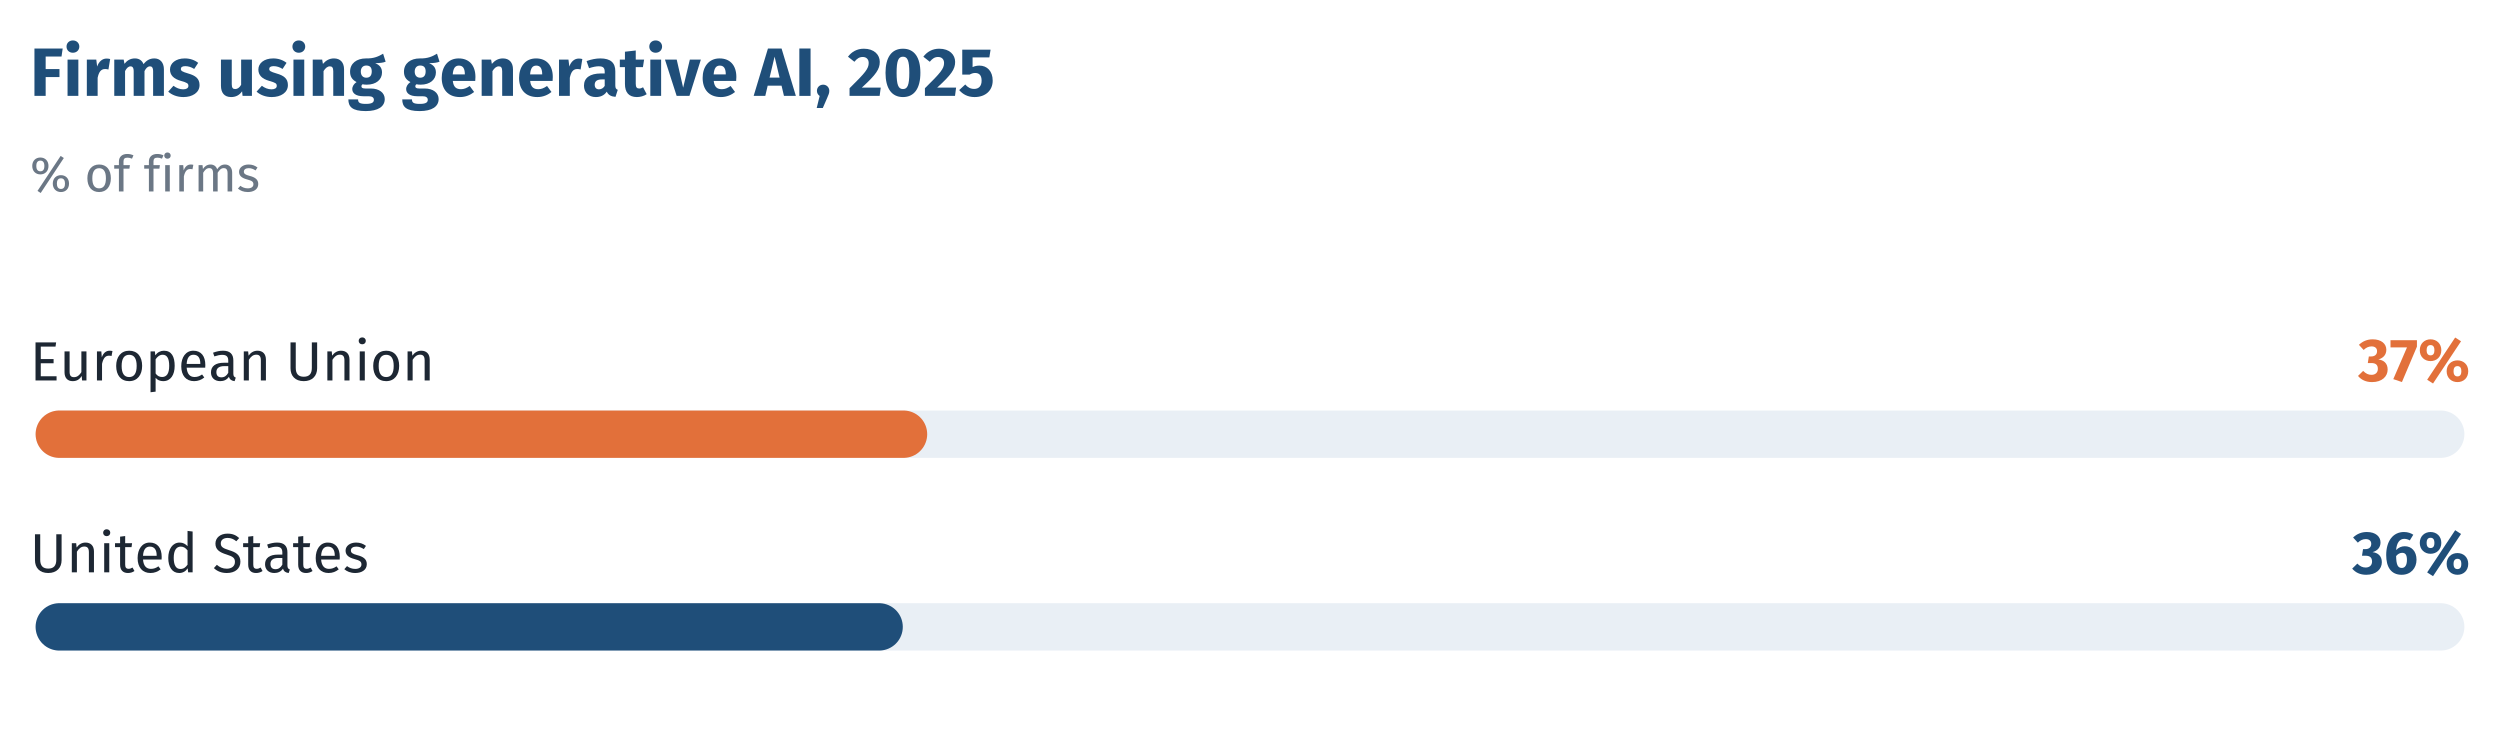
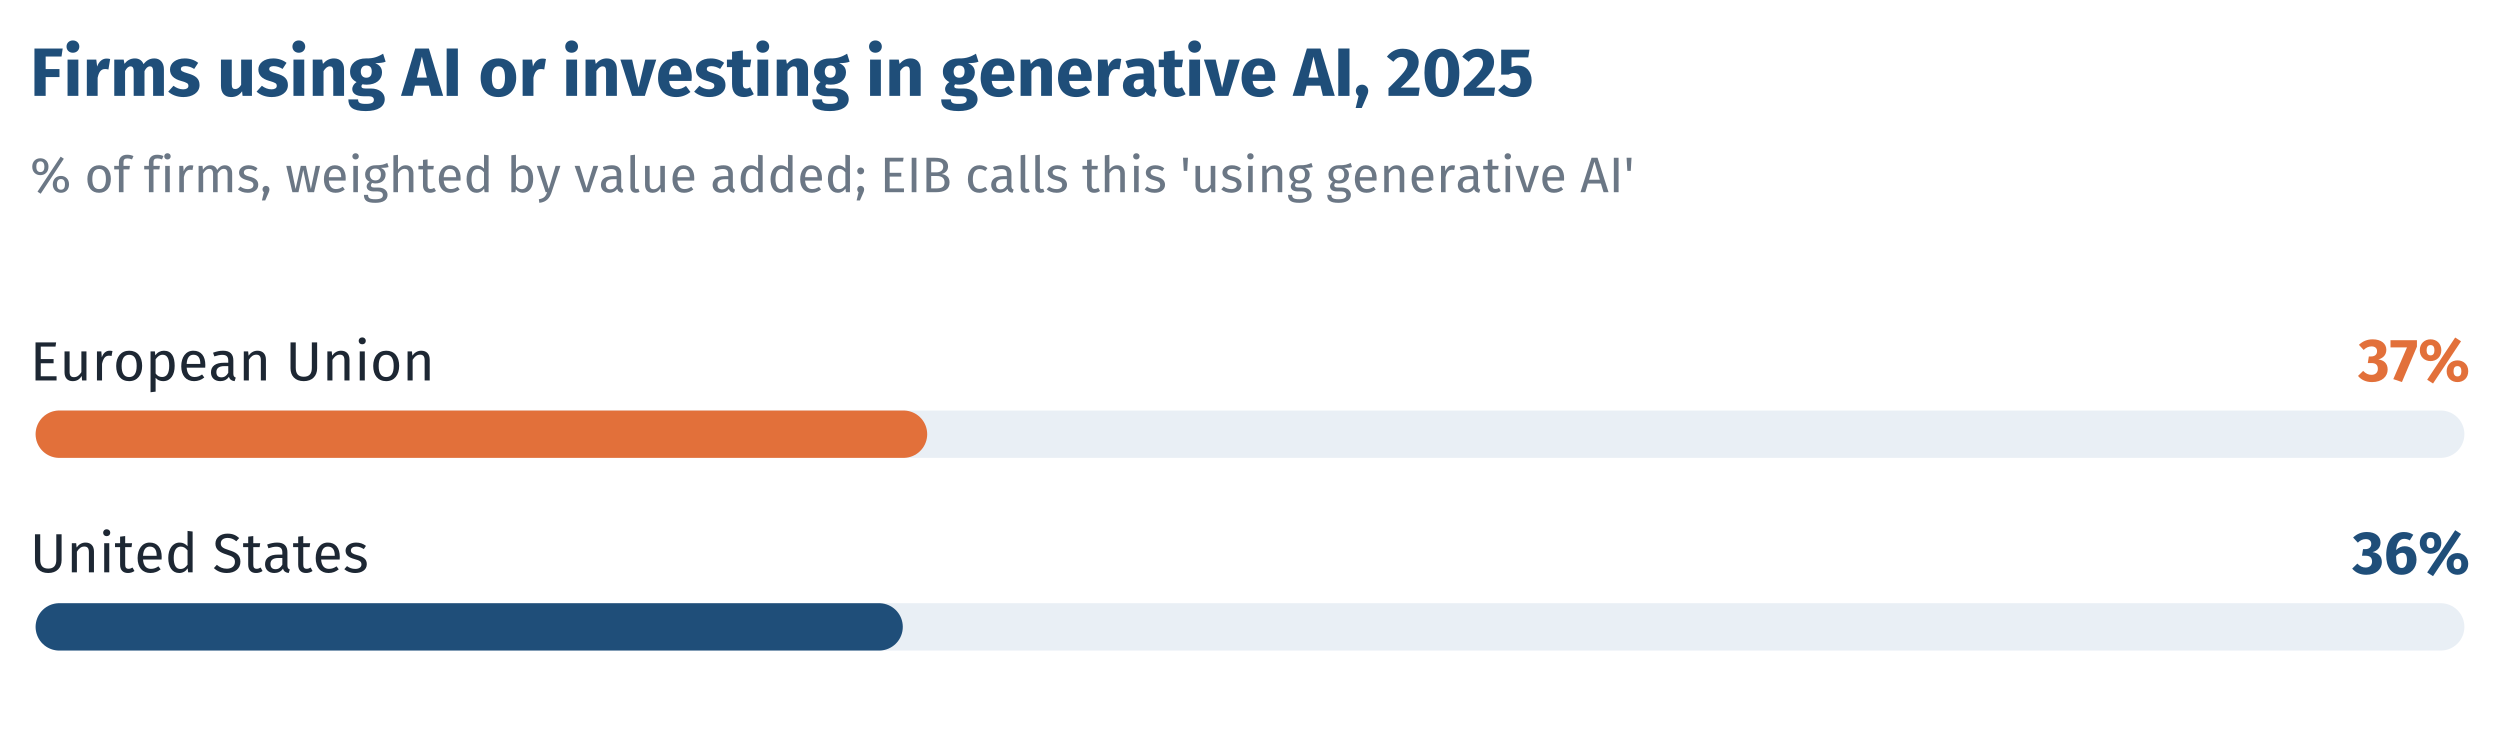
<svg xmlns="http://www.w3.org/2000/svg" xmlns:xlink="http://www.w3.org/1999/xlink" width="475.2pt" height="140.4pt" viewBox="0 0 475.2 140.4" version="1.1">
  <defs>
    <style type="text/css">*{stroke-linejoin: round; stroke-linecap: butt}</style>
  </defs>
  <g id="figure_1">
    <g id="patch_1">
      <path d="M 0 140.4  L 475.2 140.4  L 475.2 0  L 0 0  L 0 140.4  z " style="fill: none" />
    </g>
    <g id="axes_1">
      <g id="line2d_1">
-         <path d="M 11.268 82.531  L 463.932 82.531  " clip-path="url(#p16dcfa75c0)" style="fill: none; stroke: #e9eff5; stroke-width: 9; stroke-linecap: round" />
+         <path d="M 11.268 82.531  L 463.932 82.531  " clip-path="url(#pec5d7e65dc)" style="fill: none; stroke: #e9eff5; stroke-width: 9; stroke-linecap: round" />
      </g>
      <g id="line2d_2">
-         <path d="M 11.268 119.157  L 463.932 119.157  " clip-path="url(#p16dcfa75c0)" style="fill: none; stroke: #e9eff5; stroke-width: 9; stroke-linecap: round" />
+         <path d="M 11.268 119.157  L 463.932 119.157  " clip-path="url(#pec5d7e65dc)" style="fill: none; stroke: #e9eff5; stroke-width: 9; stroke-linecap: round" />
      </g>
      <g id="line2d_3">
-         <path d="M 11.268 82.531  L 171.741 82.531  " clip-path="url(#p16dcfa75c0)" style="fill: none; stroke: #e2703a; stroke-width: 9; stroke-linecap: round" />
+         <path d="M 11.268 82.531  L 171.741 82.531  " clip-path="url(#pec5d7e65dc)" style="fill: none; stroke: #e2703a; stroke-width: 9; stroke-linecap: round" />
      </g>
      <g id="line2d_4">
-         <path d="M 11.268 119.157  L 167.103 119.157  " clip-path="url(#p16dcfa75c0)" style="fill: none; stroke: #1f4e79; stroke-width: 9; stroke-linecap: round" />
+         <path d="M 11.268 119.157  L 167.103 119.157  " clip-path="url(#pec5d7e65dc)" style="fill: none; stroke: #1f4e79; stroke-width: 9; stroke-linecap: round" />
      </g>
      <g id="text_1">
        <g style="fill: #1d2733" transform="translate(5.7024 72.32231) scale(0.105 -0.105)">
          <defs>
            <path id="FiraSans-Regular-45" d="M 3027 4410  L 640 4410  L 640 0  L 3078 0  L 3078 486  L 1248 486  L 1248 1997  L 2733 1997  L 2733 2483  L 1248 2483  L 1248 3923  L 2957 3923  L 3027 4410  z " transform="scale(0.015625)" />
            <path id="FiraSans-Regular-75" d="M 3117 3373  L 2528 3373  L 2528 966  C 2323 627 2048 384 1683 384  C 1318 384 1165 557 1165 1018  L 1165 3373  L 576 3373  L 576 954  C 576 294 928 -77 1517 -77  C 1997 -77 2310 115 2566 525  L 2611 0  L 3117 0  L 3117 3373  z " transform="scale(0.015625)" />
            <path id="FiraSans-Regular-72" d="M 2074 3450  C 1664 3450 1350 3194 1171 2688  L 1114 3373  L 608 3373  L 608 0  L 1197 0  L 1197 1926  C 1338 2573 1581 2874 2003 2874  C 2125 2874 2195 2861 2298 2835  L 2406 3411  C 2304 3437 2182 3450 2074 3450  z " transform="scale(0.015625)" />
            <path id="FiraSans-Regular-6f" d="M 1875 3450  C 915 3450 365 2726 365 1683  C 365 614 909 -77 1869 -77  C 2822 -77 3373 646 3373 1690  C 3373 2758 2835 3450 1875 3450  z M 1875 2976  C 2432 2976 2739 2566 2739 1690  C 2739 806 2432 397 1869 397  C 1306 397 998 806 998 1683  C 998 2566 1312 2976 1875 2976  z " transform="scale(0.015625)" />
            <path id="FiraSans-Regular-70" d="M 2157 3450  C 1773 3450 1408 3264 1158 2918  L 1114 3373  L 608 3373  L 608 -1363  L 1197 -1293  L 1197 307  C 1414 45 1715 -77 2080 -77  C 2950 -77 3405 666 3405 1690  C 3405 2752 3053 3450 2157 3450  z M 1939 403  C 1632 403 1370 550 1197 813  L 1197 2458  C 1376 2726 1651 2982 2010 2982  C 2515 2982 2771 2566 2771 1690  C 2771 806 2477 403 1939 403  z " transform="scale(0.015625)" />
            <path id="FiraSans-Regular-65" d="M 3155 1786  C 3155 2816 2675 3450 1766 3450  C 896 3450 365 2701 365 1651  C 365 582 915 -77 1856 -77  C 2323 -77 2701 83 3034 346  L 2778 698  C 2483 493 2234 403 1901 403  C 1414 403 1050 704 992 1485  L 3142 1485  C 3149 1562 3155 1670 3155 1786  z M 2573 1920  L 992 1920  C 1037 2669 1331 2982 1779 2982  C 2310 2982 2573 2618 2573 1958  L 2573 1920  z " transform="scale(0.015625)" />
            <path id="FiraSans-Regular-61" d="M 2880 787  L 2880 2330  C 2880 3034 2509 3450 1696 3450  C 1318 3450 947 3373 531 3219  L 678 2790  C 1024 2906 1338 2970 1587 2970  C 2054 2970 2291 2790 2291 2304  L 2291 2054  L 1773 2054  C 832 2054 288 1664 288 941  C 288 339 691 -77 1363 -77  C 1773 -77 2131 77 2368 429  C 2470 96 2688 -38 3027 -77  L 3162 333  C 2989 397 2880 493 2880 787  z M 1498 365  C 1114 365 915 576 915 973  C 915 1434 1229 1664 1850 1664  L 2291 1664  L 2291 890  C 2099 538 1843 365 1498 365  z " transform="scale(0.015625)" />
            <path id="FiraSans-Regular-6e" d="M 2195 3450  C 1754 3450 1395 3219 1165 2874  L 1114 3373  L 608 3373  L 608 0  L 1197 0  L 1197 2394  C 1421 2752 1677 2989 2054 2989  C 2381 2989 2586 2842 2586 2336  L 2586 0  L 3174 0  L 3174 2419  C 3174 3059 2816 3450 2195 3450  z " transform="scale(0.015625)" />
            <path id="FiraSans-Regular-20" transform="scale(0.015625)" />
            <path id="FiraSans-Regular-55" d="M 3661 4410  L 3046 4410  L 3046 1459  C 3046 774 2746 435 2112 435  C 1485 435 1184 774 1184 1459  L 1184 4410  L 576 4410  L 576 1414  C 576 538 1107 -77 2112 -77  C 3104 -77 3661 538 3661 1414  L 3661 4410  z " transform="scale(0.015625)" />
            <path id="FiraSans-Regular-69" d="M 896 4992  C 653 4992 486 4819 486 4589  C 486 4365 653 4192 896 4192  C 1146 4192 1312 4365 1312 4589  C 1312 4819 1146 4992 896 4992  z M 1197 3373  L 608 3373  L 608 0  L 1197 0  L 1197 3373  z " transform="scale(0.015625)" />
          </defs>
          <use xlink:href="#FiraSans-Regular-45" />
          <use xlink:href="#FiraSans-Regular-75" transform="translate(53.49999 0)" />
          <use xlink:href="#FiraSans-Regular-72" transform="translate(111.7 0)" />
          <use xlink:href="#FiraSans-Regular-6f" transform="translate(150.3 0)" />
          <use xlink:href="#FiraSans-Regular-70" transform="translate(208.7 0)" />
          <use xlink:href="#FiraSans-Regular-65" transform="translate(268.1 0)" />
          <use xlink:href="#FiraSans-Regular-61" transform="translate(323.0999 0)" />
          <use xlink:href="#FiraSans-Regular-6e" transform="translate(377.4999 0)" />
          <use xlink:href="#FiraSans-Regular-20" transform="translate(436.0999 0)" />
          <use xlink:href="#FiraSans-Regular-55" transform="translate(462.5999 0)" />
          <use xlink:href="#FiraSans-Regular-6e" transform="translate(528.7999 0)" />
          <use xlink:href="#FiraSans-Regular-69" transform="translate(587.3999 0)" />
          <use xlink:href="#FiraSans-Regular-6f" transform="translate(615.5999 0)" />
          <use xlink:href="#FiraSans-Regular-6e" transform="translate(673.9999 0)" />
        </g>
      </g>
      <g id="text_2">
        <g style="fill: #e2703a" transform="translate(448.2567 72.43332) scale(0.115 -0.115)">
          <defs>
            <path id="FiraSans-Bold-33" d="M 1530 4416  C 954 4416 474 4218 70 3834  L 570 3290  C 826 3539 1094 3667 1414 3667  C 1766 3667 1990 3482 1990 3168  C 1990 2810 1754 2605 1370 2605  L 1120 2605  L 1011 1907  L 1370 1907  C 1824 1907 2074 1741 2074 1286  C 2074 890 1798 659 1402 659  C 1062 659 806 787 518 1075  L -26 544  C 314 134 806 -109 1459 -109  C 2528 -109 3110 499 3110 1222  C 3110 1907 2662 2227 2125 2285  C 2656 2438 2970 2790 2970 3315  C 2970 3923 2464 4416 1530 4416  z " transform="scale(0.015625)" />
            <path id="FiraSans-Bold-37" d="M 2880 4326  L 83 4326  L 83 3565  L 1830 3565  L 378 205  L 1293 -102  L 2880 3642  L 2880 4326  z " transform="scale(0.015625)" />
            <path id="FiraSans-Bold-25" d="M 3930 4608  L 966 141  L 1587 -256  L 4550 4211  L 3930 4608  z M 1325 4416  C 691 4416 186 3968 186 3264  C 186 2560 691 2112 1325 2112  C 1965 2112 2464 2560 2464 3264  C 2464 3968 1965 4416 1325 4416  z M 1325 3808  C 1658 3808 1734 3533 1734 3264  C 1734 2989 1658 2720 1325 2720  C 992 2720 909 2995 909 3264  C 909 3539 992 3808 1325 3808  z M 4173 2189  C 3533 2189 3027 1747 3027 1043  C 3027 333 3533 -109 4173 -109  C 4813 -109 5312 333 5312 1043  C 5312 1747 4813 2189 4173 2189  z M 4173 1581  C 4506 1581 4582 1312 4582 1043  C 4582 768 4506 493 4173 493  C 3840 493 3757 774 3757 1043  C 3757 1312 3840 1581 4173 1581  z " transform="scale(0.015625)" />
          </defs>
          <use xlink:href="#FiraSans-Bold-33" />
          <use xlink:href="#FiraSans-Bold-37" transform="translate(51.99999 0)" />
          <use xlink:href="#FiraSans-Bold-25" transform="translate(98.79997 0)" />
        </g>
      </g>
      <g id="text_3">
        <g style="fill: #1d2733" transform="translate(5.7024 108.7909) scale(0.105 -0.105)">
          <defs>
            <path id="FiraSans-Regular-74" d="M 2086 557  C 1920 454 1786 410 1638 410  C 1344 410 1235 570 1235 909  L 1235 2918  L 1971 2918  L 2035 3373  L 1235 3373  L 1235 4205  L 646 4134  L 646 3373  L 58 3373  L 58 2918  L 646 2918  L 646 883  C 646 256 986 -77 1555 -77  C 1843 -77 2086 0 2310 154  L 2086 557  z " transform="scale(0.015625)" />
            <path id="FiraSans-Regular-64" d="M 2630 4800  L 2630 3034  C 2406 3270 2118 3450 1722 3450  C 896 3450 397 2701 397 1670  C 397 621 851 -77 1670 -77  C 2086 -77 2426 128 2643 467  L 2701 0  L 3219 0  L 3219 4730  L 2630 4800  z M 1798 390  C 1312 390 1030 794 1030 1683  C 1030 2560 1344 2982 1850 2982  C 2182 2982 2419 2810 2630 2541  L 2630 890  C 2406 576 2176 390 1798 390  z " transform="scale(0.015625)" />
            <path id="FiraSans-Regular-53" d="M 1728 4486  C 915 4486 339 4013 339 3334  C 339 2650 787 2323 1645 2061  C 2394 1830 2598 1638 2598 1210  C 2598 678 2170 422 1651 422  C 1171 422 826 595 499 870  L 160 493  C 525 134 1024 -77 1658 -77  C 2650 -77 3232 461 3232 1229  C 3232 2074 2630 2349 1926 2566  C 1133 2810 960 2989 960 3360  C 960 3782 1312 3987 1754 3987  C 2118 3987 2426 3872 2758 3603  L 3091 3974  C 2720 4307 2336 4486 1728 4486  z " transform="scale(0.015625)" />
            <path id="FiraSans-Regular-73" d="M 1523 3450  C 826 3450 307 3059 307 2522  C 307 2048 595 1734 1325 1542  C 1978 1370 2144 1242 2144 909  C 2144 589 1862 397 1421 397  C 1056 397 742 518 474 723  L 160 365  C 454 109 864 -77 1434 -77  C 2118 -77 2765 243 2765 947  C 2765 1536 2355 1818 1645 1997  C 1101 2138 922 2266 922 2541  C 922 2810 1158 2982 1542 2982  C 1856 2982 2118 2886 2419 2694  L 2669 3066  C 2349 3309 1997 3450 1523 3450  z " transform="scale(0.015625)" />
          </defs>
          <use xlink:href="#FiraSans-Regular-55" />
          <use xlink:href="#FiraSans-Regular-6e" transform="translate(66.2 0)" />
          <use xlink:href="#FiraSans-Regular-69" transform="translate(124.8 0)" />
          <use xlink:href="#FiraSans-Regular-74" transform="translate(153 0)" />
          <use xlink:href="#FiraSans-Regular-65" transform="translate(189.1 0)" />
          <use xlink:href="#FiraSans-Regular-64" transform="translate(244.1 0)" />
          <use xlink:href="#FiraSans-Regular-20" transform="translate(303.8999 0)" />
          <use xlink:href="#FiraSans-Regular-53" transform="translate(330.3999 0)" />
          <use xlink:href="#FiraSans-Regular-74" transform="translate(384.8999 0)" />
          <use xlink:href="#FiraSans-Regular-61" transform="translate(420.9999 0)" />
          <use xlink:href="#FiraSans-Regular-74" transform="translate(475.3999 0)" />
          <use xlink:href="#FiraSans-Regular-65" transform="translate(511.4999 0)" />
          <use xlink:href="#FiraSans-Regular-73" transform="translate(566.4999 0)" />
        </g>
      </g>
      <g id="text_4">
        <g style="fill: #1f4e79" transform="translate(447.1517 109.0594) scale(0.115 -0.115)">
          <defs>
            <path id="FiraSans-Bold-36" d="M 2208 2912  C 1882 2912 1562 2790 1293 2509  C 1350 3270 1664 3693 2150 3693  C 2374 3693 2560 3629 2739 3526  L 3110 4128  C 2861 4294 2534 4416 2125 4416  C 954 4416 243 3443 243 1978  C 243 736 736 -109 1882 -109  C 2848 -109 3450 595 3450 1478  C 3450 2394 2918 2912 2208 2912  z M 1894 614  C 1459 614 1306 973 1293 1875  C 1478 2093 1696 2214 1926 2214  C 2259 2214 2438 2022 2438 1466  C 2438 954 2259 614 1894 614  z " transform="scale(0.015625)" />
          </defs>
          <use xlink:href="#FiraSans-Bold-33" />
          <use xlink:href="#FiraSans-Bold-36" transform="translate(51.99999 0)" />
          <use xlink:href="#FiraSans-Bold-25" transform="translate(108.4 0)" />
        </g>
      </g>
    </g>
    <g id="text_5">
      <g style="fill: #1f4e79" transform="translate(5.7024 18.22789) scale(0.13 -0.13)">
        <defs>
          <path id="FiraSans-Bold-46" d="M 3059 4435  L 416 4435  L 416 0  L 1466 0  L 1466 1760  L 2758 1760  L 2758 2509  L 1466 2509  L 1466 3686  L 2950 3686  L 3059 4435  z " transform="scale(0.015625)" />
          <path id="FiraSans-Bold-69" d="M 896 5190  C 544 5190 301 4941 301 4614  C 301 4288 544 4038 896 4038  C 1248 4038 1498 4288 1498 4614  C 1498 4941 1248 5190 896 5190  z M 1408 3398  L 397 3398  L 397 0  L 1408 0  L 1408 3398  z " transform="scale(0.015625)" />
          <path id="FiraSans-Bold-72" d="M 2240 3494  C 1850 3494 1517 3213 1363 2746  L 1280 3398  L 397 3398  L 397 0  L 1408 0  L 1408 1696  C 1517 2208 1696 2515 2112 2515  C 2227 2515 2310 2496 2419 2470  L 2579 3450  C 2470 3482 2368 3494 2240 3494  z " transform="scale(0.015625)" />
          <path id="FiraSans-Bold-6d" d="M 4154 3507  C 3718 3507 3405 3322 3136 2970  C 3002 3315 2714 3507 2336 3507  C 1920 3507 1613 3334 1350 3002  L 1280 3398  L 397 3398  L 397 0  L 1408 0  L 1408 2323  C 1555 2605 1715 2765 1926 2765  C 2080 2765 2214 2669 2214 2310  L 2214 0  L 3226 0  L 3226 2323  C 3373 2605 3526 2765 3744 2765  C 3898 2765 4032 2669 4032 2310  L 4032 0  L 5043 0  L 5043 2483  C 5043 3130 4678 3507 4154 3507  z " transform="scale(0.015625)" />
          <path id="FiraSans-Bold-73" d="M 1594 3507  C 736 3507 205 3053 205 2470  C 205 1946 538 1600 1210 1408  C 1824 1235 1926 1165 1926 934  C 1926 730 1741 614 1434 614  C 1101 614 787 749 531 947  L 38 397  C 371 96 870 -109 1459 -109  C 2304 -109 2970 307 2970 1011  C 2970 1619 2592 1901 1920 2093  C 1312 2272 1222 2349 1222 2528  C 1222 2682 1357 2784 1632 2784  C 1926 2784 2208 2688 2470 2522  L 2842 3091  C 2528 3347 2086 3507 1594 3507  z " transform="scale(0.015625)" />
          <path id="FiraSans-Bold-20" transform="scale(0.015625)" />
          <path id="FiraSans-Bold-75" d="M 3264 3398  L 2253 3398  L 2253 1037  C 2106 781 1914 640 1702 640  C 1491 640 1376 742 1376 1088  L 1376 3398  L 365 3398  L 365 960  C 365 301 678 -109 1312 -109  C 1760 -109 2093 70 2342 429  L 2387 0  L 3264 0  L 3264 3398  z " transform="scale(0.015625)" />
          <path id="FiraSans-Bold-6e" d="M 2387 3507  C 1965 3507 1638 3328 1350 2995  L 1280 3398  L 397 3398  L 397 0  L 1408 0  L 1408 2323  C 1587 2605 1773 2765 1997 2765  C 2195 2765 2317 2669 2317 2310  L 2317 0  L 3328 0  L 3328 2483  C 3328 3130 2976 3507 2387 3507  z " transform="scale(0.015625)" />
          <path id="FiraSans-Bold-67" d="M 3290 3949  C 2880 3706 2445 3488 1690 3507  C 800 3507 198 3034 198 2266  C 198 1824 371 1523 806 1293  C 563 1139 403 890 403 640  C 403 275 704 -32 1446 -32  L 1939 -32  C 2278 -32 2426 -166 2426 -365  C 2426 -582 2285 -749 1690 -749  C 1075 -749 947 -621 947 -326  L 38 -326  C 38 -998 378 -1421 1664 -1421  C 2829 -1421 3443 -992 3443 -294  C 3443 275 2938 691 2144 691  L 1632 691  C 1306 691 1261 794 1261 896  C 1261 973 1299 1050 1370 1088  C 1491 1062 1619 1050 1760 1050  C 2643 1050 3187 1530 3187 2189  C 3187 2630 2976 2880 2547 3066  C 2976 3066 3290 3104 3526 3200  L 3290 3949  z M 1715 2842  C 2054 2842 2227 2669 2227 2291  C 2227 1901 2048 1702 1715 1702  C 1408 1702 1203 1907 1203 2278  C 1203 2630 1402 2842 1715 2842  z " transform="scale(0.015625)" />
-           <path id="FiraSans-Bold-65" d="M 3360 1766  C 3360 2867 2765 3507 1792 3507  C 762 3507 205 2701 205 1683  C 205 621 781 -109 1914 -109  C 2464 -109 2899 96 3238 365  L 2822 928  C 2528 723 2285 627 2010 627  C 1594 627 1306 794 1242 1402  L 3341 1402  C 3354 1504 3360 1658 3360 1766  z M 2368 2010  L 1235 2010  C 1286 2624 1478 2835 1818 2835  C 2221 2835 2362 2515 2368 2054  L 2368 2010  z " transform="scale(0.015625)" />
-           <path id="FiraSans-Bold-61" d="M 3098 986  L 3098 2304  C 3098 3091 2675 3507 1690 3507  C 1306 3507 838 3418 410 3258  L 640 2592  C 979 2707 1312 2771 1530 2771  C 1946 2771 2106 2650 2106 2246  L 2106 2099  L 1760 2099  C 730 2099 166 1696 166 954  C 166 333 595 -109 1274 -109  C 1677 -109 2054 26 2298 397  C 2458 64 2720 -58 3117 -90  L 3328 570  C 3168 627 3098 723 3098 986  z M 1568 614  C 1318 614 1171 774 1171 1043  C 1171 1382 1395 1542 1856 1542  L 2106 1542  L 2106 934  C 1984 736 1798 614 1568 614  z " transform="scale(0.015625)" />
-           <path id="FiraSans-Bold-74" d="M 2189 806  C 2054 723 1939 691 1824 691  C 1613 691 1504 806 1504 1133  L 1504 2694  L 2176 2694  L 2285 3398  L 1504 3398  L 1504 4250  L 493 4134  L 493 3398  L 13 3398  L 13 2694  L 493 2694  L 493 1120  C 493 320 858 -102 1606 -109  C 1914 -109 2272 -19 2528 160  L 2189 806  z " transform="scale(0.015625)" />
-           <path id="FiraSans-Bold-76" d="M 3322 3398  L 2291 3398  L 1664 768  L 1062 3398  L -38 3398  L 1056 0  L 2253 0  L 3322 3398  z " transform="scale(0.015625)" />
          <path id="FiraSans-Bold-41" d="M 2752 0  L 3866 0  L 2528 4435  L 1254 4435  L -83 0  L 1005 0  L 1229 954  L 2528 954  L 2752 0  z M 1408 1715  L 1875 3674  L 2342 1715  L 1408 1715  z " transform="scale(0.015625)" />
          <path id="FiraSans-Bold-49" d="M 1466 4435  L 416 4435  L 416 0  L 1466 0  L 1466 4435  z " transform="scale(0.015625)" />
+           <path id="FiraSans-Bold-6f" d="M 1869 3507  C 832 3507 205 2790 205 1702  C 205 557 838 -109 1869 -109  C 2906 -109 3533 608 3533 1696  C 3533 2842 2906 3507 1869 3507  z M 1869 2765  C 2278 2765 2483 2451 2483 1696  C 2483 960 2278 634 1869 634  C 1459 634 1254 947 1254 1702  C 1254 2438 1459 2765 1869 2765  z " transform="scale(0.015625)" />
+           <path id="FiraSans-Bold-76" d="M 3322 3398  L 2291 3398  L 1664 768  L 1062 3398  L -38 3398  L 1056 0  L 2253 0  L 3322 3398  z " transform="scale(0.015625)" />
+           <path id="FiraSans-Bold-65" d="M 3360 1766  C 3360 2867 2765 3507 1792 3507  C 762 3507 205 2701 205 1683  C 205 621 781 -109 1914 -109  C 2464 -109 2899 96 3238 365  L 2822 928  C 2528 723 2285 627 2010 627  C 1594 627 1306 794 1242 1402  L 3341 1402  C 3354 1504 3360 1658 3360 1766  z M 2368 2010  L 1235 2010  C 1286 2624 1478 2835 1818 2835  C 2221 2835 2362 2515 2368 2054  L 2368 2010  z " transform="scale(0.015625)" />
+           <path id="FiraSans-Bold-74" d="M 2189 806  C 2054 723 1939 691 1824 691  C 1613 691 1504 806 1504 1133  L 1504 2694  L 2176 2694  L 2285 3398  L 1504 3398  L 1504 4250  L 493 4134  L 493 3398  L 13 3398  L 13 2694  L 493 2694  L 493 1120  C 493 320 858 -102 1606 -109  C 1914 -109 2272 -19 2528 160  L 2189 806  z " transform="scale(0.015625)" />
+           <path id="FiraSans-Bold-61" d="M 3098 986  L 3098 2304  C 3098 3091 2675 3507 1690 3507  C 1306 3507 838 3418 410 3258  L 640 2592  C 979 2707 1312 2771 1530 2771  C 1946 2771 2106 2650 2106 2246  L 2106 2099  L 1760 2099  C 730 2099 166 1696 166 954  C 166 333 595 -109 1274 -109  C 1677 -109 2054 26 2298 397  C 2458 64 2720 -58 3117 -90  L 3328 570  C 3168 627 3098 723 3098 986  z M 1568 614  C 1318 614 1171 774 1171 1043  C 1171 1382 1395 1542 1856 1542  L 2106 1542  L 2106 934  C 1984 736 1798 614 1568 614  z " transform="scale(0.015625)" />
          <path id="FiraSans-Bold-2c" d="M 768 1050  C 435 1050 186 800 186 474  C 186 275 282 102 442 -6  L 166 -1133  L 736 -1133  L 1139 -205  C 1280 109 1344 275 1344 474  C 1344 800 1094 1050 768 1050  z " transform="scale(0.015625)" />
          <path id="FiraSans-Bold-32" d="M 1523 4416  C 877 4416 384 4122 38 3667  L 640 3194  C 890 3501 1107 3642 1421 3642  C 1760 3642 1978 3430 1978 3078  C 1978 2541 1638 2150 186 717  L 186 0  L 3002 0  L 3104 774  L 1331 774  C 2682 2003 3014 2509 3014 3181  C 3014 3853 2490 4416 1523 4416  z " transform="scale(0.015625)" />
          <path id="FiraSans-Bold-30" d="M 1875 4416  C 813 4416 243 3610 243 2157  C 243 710 813 -109 1875 -109  C 2938 -109 3507 710 3507 2157  C 3507 3610 2938 4416 1875 4416  z M 1875 3667  C 2291 3667 2470 3334 2470 2157  C 2470 986 2291 640 1875 640  C 1453 640 1280 1011 1280 2157  C 1280 3302 1453 3667 1875 3667  z " transform="scale(0.015625)" />
          <path id="FiraSans-Bold-35" d="M 3021 4326  L 371 4326  L 371 1990  L 1056 1990  C 1254 2099 1402 2144 1574 2144  C 1933 2144 2182 1958 2182 1421  C 2182 922 1920 653 1485 653  C 1133 653 870 806 653 1069  L 83 544  C 410 166 864 -109 1523 -109  C 2554 -109 3219 512 3219 1427  C 3219 2323 2688 2835 1978 2835  C 1773 2835 1555 2797 1338 2694  L 1338 3603  L 2906 3603  L 3021 4326  z " transform="scale(0.015625)" />
        </defs>
        <use xlink:href="#FiraSans-Bold-46" />
        <use xlink:href="#FiraSans-Bold-69" transform="translate(48.7 0)" />
        <use xlink:href="#FiraSans-Bold-72" transform="translate(76.89999 0)" />
        <use xlink:href="#FiraSans-Bold-6d" transform="translate(117 0)" />
        <use xlink:href="#FiraSans-Bold-73" transform="translate(201.5 0)" />
        <use xlink:href="#FiraSans-Bold-20" transform="translate(249.8 0)" />
        <use xlink:href="#FiraSans-Bold-75" transform="translate(273.5 0)" />
        <use xlink:href="#FiraSans-Bold-73" transform="translate(330.7 0)" />
        <use xlink:href="#FiraSans-Bold-69" transform="translate(378.9999 0)" />
        <use xlink:href="#FiraSans-Bold-6e" transform="translate(407.1999 0)" />
        <use xlink:href="#FiraSans-Bold-67" transform="translate(464.8999 0)" />
        <use xlink:href="#FiraSans-Bold-20" transform="translate(519.9999 0)" />
-         <use xlink:href="#FiraSans-Bold-67" transform="translate(543.6999 0)" />
-         <use xlink:href="#FiraSans-Bold-65" transform="translate(598.7999 0)" />
-         <use xlink:href="#FiraSans-Bold-6e" transform="translate(654.1999 0)" />
-         <use xlink:href="#FiraSans-Bold-65" transform="translate(711.8999 0)" />
-         <use xlink:href="#FiraSans-Bold-72" transform="translate(767.2999 0)" />
-         <use xlink:href="#FiraSans-Bold-61" transform="translate(807.3999 0)" />
-         <use xlink:href="#FiraSans-Bold-74" transform="translate(862.1999 0)" />
-         <use xlink:href="#FiraSans-Bold-69" transform="translate(900.7999 0)" />
-         <use xlink:href="#FiraSans-Bold-76" transform="translate(928.9999 0)" />
-         <use xlink:href="#FiraSans-Bold-65" transform="translate(980.2998 0)" />
-         <use xlink:href="#FiraSans-Bold-20" transform="translate(1035.7 0)" />
-         <use xlink:href="#FiraSans-Bold-41" transform="translate(1059.4 0)" />
-         <use xlink:href="#FiraSans-Bold-49" transform="translate(1118.4 0)" />
-         <use xlink:href="#FiraSans-Bold-2c" transform="translate(1147.7 0)" />
-         <use xlink:href="#FiraSans-Bold-20" transform="translate(1171.7 0)" />
-         <use xlink:href="#FiraSans-Bold-32" transform="translate(1195.4 0)" />
-         <use xlink:href="#FiraSans-Bold-30" transform="translate(1247.1 0)" />
-         <use xlink:href="#FiraSans-Bold-32" transform="translate(1305.6 0)" />
-         <use xlink:href="#FiraSans-Bold-35" transform="translate(1357.3 0)" />
+         <use xlink:href="#FiraSans-Bold-41" transform="translate(543.6999 0)" />
+         <use xlink:href="#FiraSans-Bold-49" transform="translate(602.6999 0)" />
+         <use xlink:href="#FiraSans-Bold-20" transform="translate(631.9999 0)" />
+         <use xlink:href="#FiraSans-Bold-6f" transform="translate(655.6999 0)" />
+         <use xlink:href="#FiraSans-Bold-72" transform="translate(714.0999 0)" />
+         <use xlink:href="#FiraSans-Bold-20" transform="translate(754.1999 0)" />
+         <use xlink:href="#FiraSans-Bold-69" transform="translate(777.8999 0)" />
+         <use xlink:href="#FiraSans-Bold-6e" transform="translate(806.0999 0)" />
+         <use xlink:href="#FiraSans-Bold-76" transform="translate(863.7999 0)" />
+         <use xlink:href="#FiraSans-Bold-65" transform="translate(915.0999 0)" />
+         <use xlink:href="#FiraSans-Bold-73" transform="translate(970.4998 0)" />
+         <use xlink:href="#FiraSans-Bold-74" transform="translate(1018.8 0)" />
+         <use xlink:href="#FiraSans-Bold-69" transform="translate(1057.4 0)" />
+         <use xlink:href="#FiraSans-Bold-6e" transform="translate(1085.6 0)" />
+         <use xlink:href="#FiraSans-Bold-67" transform="translate(1143.3 0)" />
+         <use xlink:href="#FiraSans-Bold-20" transform="translate(1198.4 0)" />
+         <use xlink:href="#FiraSans-Bold-69" transform="translate(1222.1 0)" />
+         <use xlink:href="#FiraSans-Bold-6e" transform="translate(1250.3 0)" />
+         <use xlink:href="#FiraSans-Bold-20" transform="translate(1308 0)" />
+         <use xlink:href="#FiraSans-Bold-67" transform="translate(1331.7 0)" />
+         <use xlink:href="#FiraSans-Bold-65" transform="translate(1386.8 0)" />
+         <use xlink:href="#FiraSans-Bold-6e" transform="translate(1442.2 0)" />
+         <use xlink:href="#FiraSans-Bold-65" transform="translate(1499.9 0)" />
+         <use xlink:href="#FiraSans-Bold-72" transform="translate(1555.3 0)" />
+         <use xlink:href="#FiraSans-Bold-61" transform="translate(1595.4 0)" />
+         <use xlink:href="#FiraSans-Bold-74" transform="translate(1650.2 0)" />
+         <use xlink:href="#FiraSans-Bold-69" transform="translate(1688.8 0)" />
+         <use xlink:href="#FiraSans-Bold-76" transform="translate(1717 0)" />
+         <use xlink:href="#FiraSans-Bold-65" transform="translate(1768.3 0)" />
+         <use xlink:href="#FiraSans-Bold-20" transform="translate(1823.7 0)" />
+         <use xlink:href="#FiraSans-Bold-41" transform="translate(1847.4 0)" />
+         <use xlink:href="#FiraSans-Bold-49" transform="translate(1906.4 0)" />
+         <use xlink:href="#FiraSans-Bold-2c" transform="translate(1935.7 0)" />
+         <use xlink:href="#FiraSans-Bold-20" transform="translate(1959.7 0)" />
+         <use xlink:href="#FiraSans-Bold-32" transform="translate(1983.4 0)" />
+         <use xlink:href="#FiraSans-Bold-30" transform="translate(2035.1 0)" />
+         <use xlink:href="#FiraSans-Bold-32" transform="translate(2093.6 0)" />
+         <use xlink:href="#FiraSans-Bold-35" transform="translate(2145.3 0)" />
      </g>
    </g>
    <g id="text_6">
-       <g style="fill: #6b7785" transform="translate(5.7024 36.3909) scale(0.095 -0.095)">
+       <g style="fill: #6b7785" transform="translate(5.7024 36.5334) scale(0.095 -0.095)">
        <defs>
          <path id="FiraSans-Regular-25" d="M 3923 4550  L 960 70  L 1370 -198  L 4333 4282  L 3923 4550  z M 1325 4346  C 730 4346 288 3930 288 3264  C 288 2598 730 2182 1325 2182  C 1926 2182 2368 2598 2368 3264  C 2368 3930 1926 4346 1325 4346  z M 1325 3949  C 1741 3949 1843 3597 1843 3264  C 1843 2918 1741 2579 1325 2579  C 915 2579 806 2931 806 3264  C 806 3610 915 3949 1325 3949  z M 3962 2086  C 3360 2086 2918 1670 2918 1005  C 2918 339 3360 -77 3962 -77  C 4563 -77 4998 339 4998 1005  C 4998 1670 4563 2086 3962 2086  z M 3962 1683  C 4378 1683 4480 1338 4480 1005  C 4480 659 4378 320 3962 320  C 3552 320 3443 672 3443 1005  C 3443 1350 3552 1683 3962 1683  z " transform="scale(0.015625)" />
          <path id="FiraSans-Regular-66" d="M 1754 4326  C 1926 4326 2125 4294 2342 4198  L 2528 4627  C 2259 4742 2042 4800 1722 4800  C 1037 4800 666 4397 666 3834  L 666 3373  L 64 3373  L 64 2918  L 666 2918  L 666 0  L 1254 0  L 1254 2918  L 2010 2918  L 2074 3373  L 1254 3373  L 1254 3840  C 1254 4166 1382 4326 1754 4326  z " transform="scale(0.015625)" />
          <path id="FiraSans-Regular-6d" d="M 3994 3450  C 3539 3450 3232 3206 2989 2842  C 2861 3226 2554 3450 2138 3450  C 1696 3450 1389 3219 1165 2880  L 1114 3373  L 608 3373  L 608 0  L 1197 0  L 1197 2394  C 1421 2752 1626 2989 1990 2989  C 2246 2989 2464 2842 2464 2336  L 2464 0  L 3053 0  L 3053 2394  C 3283 2752 3482 2989 3846 2989  C 4102 2989 4320 2842 4320 2336  L 4320 0  L 4909 0  L 4909 2419  C 4909 3053 4544 3450 3994 3450  z " transform="scale(0.015625)" />
+           <path id="FiraSans-Regular-2c" d="M 762 813  C 512 813 320 614 320 371  C 320 218 390 83 499 0  L 243 -1062  L 666 -1062  L 1094 -83  C 1178 102 1210 230 1210 371  C 1210 614 1018 813 762 813  z " transform="scale(0.015625)" />
+           <path id="FiraSans-Regular-77" d="M 4461 3373  L 3898 3373  L 3283 410  L 2650 3373  L 1990 3373  L 1325 410  L 717 3373  L 128 3373  L 915 0  L 1696 0  L 2304 2842  L 2893 0  L 3693 0  L 4461 3373  z " transform="scale(0.015625)" />
+           <path id="FiraSans-Regular-67" d="M 3155 3750  C 2758 3571 2451 3430 1613 3450  C 870 3450 314 2963 314 2272  C 314 1837 493 1542 883 1338  C 640 1178 512 960 512 742  C 512 403 781 102 1382 102  L 1914 102  C 2336 102 2592 -58 2592 -378  C 2592 -717 2336 -902 1606 -902  C 864 -902 691 -723 691 -339  L 160 -339  C 160 -1024 506 -1363 1606 -1363  C 2650 -1363 3187 -992 3187 -339  C 3187 198 2726 595 2035 595  L 1498 595  C 1152 595 1056 717 1056 870  C 1056 992 1126 1114 1222 1184  C 1363 1139 1498 1120 1651 1120  C 2458 1120 2938 1600 2938 2266  C 2938 2656 2739 2938 2342 3117  C 2726 3117 3046 3130 3328 3219  L 3155 3750  z M 1613 3027  C 2093 3027 2336 2771 2336 2278  C 2336 1792 2086 1510 1626 1510  C 1165 1510 915 1824 915 2272  C 915 2714 1158 3027 1613 3027  z " transform="scale(0.015625)" />
+           <path id="FiraSans-Regular-68" d="M 2195 3450  C 1773 3450 1440 3238 1197 2906  L 1197 4787  L 608 4723  L 608 0  L 1197 0  L 1197 2400  C 1421 2752 1683 2989 2048 2989  C 2368 2989 2586 2842 2586 2336  L 2586 0  L 3174 0  L 3174 2419  C 3174 3053 2810 3450 2195 3450  z " transform="scale(0.015625)" />
+           <path id="FiraSans-Regular-62" d="M 2150 3450  C 1741 3450 1427 3264 1197 2950  L 1197 4800  L 608 4730  L 608 0  L 1126 0  L 1184 371  C 1414 90 1709 -77 2080 -77  C 2899 -77 3405 634 3405 1690  C 3405 2816 2912 3450 2150 3450  z M 1939 390  C 1638 390 1370 576 1197 845  L 1197 2458  C 1370 2726 1613 2982 1984 2982  C 2458 2982 2771 2650 2771 1690  C 2771 768 2432 390 1939 390  z " transform="scale(0.015625)" />
+           <path id="FiraSans-Regular-79" d="M 3085 3373  L 2477 3373  L 1594 429  L 691 3373  L 64 3373  L 1197 0  L 1395 0  C 1203 -525 1011 -787 326 -902  L 390 -1363  C 1325 -1261 1722 -736 1958 -19  L 3085 3373  z " transform="scale(0.015625)" />
+           <path id="FiraSans-Regular-76" d="M 3085 3373  L 2464 3373  L 1587 525  L 704 3373  L 64 3373  L 1229 0  L 1939 0  L 3085 3373  z " transform="scale(0.015625)" />
+           <path id="FiraSans-Regular-6c" d="M 1280 -77  C 1453 -77 1619 -32 1747 38  L 1594 448  C 1530 422 1459 410 1376 410  C 1222 410 1165 499 1165 678  L 1165 4800  L 576 4730  L 576 666  C 576 186 851 -77 1280 -77  z " transform="scale(0.015625)" />
+           <path id="FiraSans-Regular-3b" d="M 762 3168  C 512 3168 320 2970 320 2726  C 320 2477 512 2278 762 2278  C 1018 2278 1210 2477 1210 2726  C 1210 2970 1018 3168 762 3168  z M 762 813  C 512 813 320 614 320 371  C 320 218 390 83 499 0  L 243 -1062  L 666 -1062  L 1094 -83  C 1178 102 1210 230 1210 371  C 1210 614 1018 813 762 813  z " transform="scale(0.015625)" />
+           <path id="FiraSans-Regular-49" d="M 1248 4410  L 640 4410  L 640 0  L 1248 0  L 1248 4410  z " transform="scale(0.015625)" />
+           <path id="FiraSans-Regular-42" d="M 2586 2330  C 3014 2419 3411 2752 3411 3296  C 3411 4064 2771 4410 1683 4410  L 640 4410  L 640 0  L 1856 0  C 2880 0 3603 320 3603 1254  C 3603 2003 3098 2240 2586 2330  z M 1747 3930  C 2400 3930 2790 3795 2790 3251  C 2790 2784 2406 2541 1914 2541  L 1248 2541  L 1248 3930  L 1747 3930  z M 1856 486  L 1248 486  L 1248 2074  L 1971 2074  C 2502 2074 2963 1875 2963 1254  C 2963 614 2496 486 1856 486  z " transform="scale(0.015625)" />
+           <path id="FiraSans-Regular-63" d="M 1837 3450  C 922 3450 365 2733 365 1658  C 365 570 928 -77 1837 -77  C 2227 -77 2566 51 2867 294  L 2598 678  C 2342 512 2144 422 1862 422  C 1331 422 998 787 998 1670  C 998 2547 1331 2963 1862 2963  C 2144 2963 2355 2880 2586 2714  L 2867 3085  C 2554 3347 2234 3450 1837 3450  z " transform="scale(0.015625)" />
+           <path id="FiraSans-Regular-27" d="M 480 2733  L 922 2733  L 1018 4410  L 384 4410  L 480 2733  z " transform="scale(0.015625)" />
+           <path id="FiraSans-Regular-41" d="M 2989 0  L 3629 0  L 2221 4410  L 1453 4410  L 38 0  L 653 0  L 986 1107  L 2656 1107  L 2989 0  z M 1133 1600  L 1824 3904  L 2509 1600  L 1133 1600  z " transform="scale(0.015625)" />
        </defs>
        <use xlink:href="#FiraSans-Regular-25" />
        <use xlink:href="#FiraSans-Regular-20" transform="translate(82.59999 0)" />
        <use xlink:href="#FiraSans-Regular-6f" transform="translate(109.1 0)" />
        <use xlink:href="#FiraSans-Regular-66" transform="translate(167.5 0)" />
        <use xlink:href="#FiraSans-Regular-20" transform="translate(201 0)" />
        <use xlink:href="#FiraSans-Regular-66" transform="translate(227.4999 0)" />
        <use xlink:href="#FiraSans-Regular-69" transform="translate(260.9999 0)" />
        <use xlink:href="#FiraSans-Regular-72" transform="translate(289.1999 0)" />
        <use xlink:href="#FiraSans-Regular-6d" transform="translate(327.7999 0)" />
        <use xlink:href="#FiraSans-Regular-73" transform="translate(413.4999 0)" />
+         <use xlink:href="#FiraSans-Regular-2c" transform="translate(460.1999 0)" />
+         <use xlink:href="#FiraSans-Regular-20" transform="translate(484.1999 0)" />
+         <use xlink:href="#FiraSans-Regular-77" transform="translate(510.6999 0)" />
+         <use xlink:href="#FiraSans-Regular-65" transform="translate(582.3998 0)" />
+         <use xlink:href="#FiraSans-Regular-69" transform="translate(637.3998 0)" />
+         <use xlink:href="#FiraSans-Regular-67" transform="translate(665.5998 0)" />
+         <use xlink:href="#FiraSans-Regular-68" transform="translate(717.5998 0)" />
+         <use xlink:href="#FiraSans-Regular-74" transform="translate(776.1998 0)" />
+         <use xlink:href="#FiraSans-Regular-65" transform="translate(812.2998 0)" />
+         <use xlink:href="#FiraSans-Regular-64" transform="translate(867.2998 0)" />
+         <use xlink:href="#FiraSans-Regular-20" transform="translate(927.0998 0)" />
+         <use xlink:href="#FiraSans-Regular-62" transform="translate(953.5997 0)" />
+         <use xlink:href="#FiraSans-Regular-79" transform="translate(1013 0)" />
+         <use xlink:href="#FiraSans-Regular-20" transform="translate(1062.2 0)" />
+         <use xlink:href="#FiraSans-Regular-76" transform="translate(1088.7 0)" />
+         <use xlink:href="#FiraSans-Regular-61" transform="translate(1137.9 0)" />
+         <use xlink:href="#FiraSans-Regular-6c" transform="translate(1192.3 0)" />
+         <use xlink:href="#FiraSans-Regular-75" transform="translate(1221.6 0)" />
+         <use xlink:href="#FiraSans-Regular-65" transform="translate(1279.8 0)" />
+         <use xlink:href="#FiraSans-Regular-20" transform="translate(1334.8 0)" />
+         <use xlink:href="#FiraSans-Regular-61" transform="translate(1361.3 0)" />
+         <use xlink:href="#FiraSans-Regular-64" transform="translate(1415.7 0)" />
+         <use xlink:href="#FiraSans-Regular-64" transform="translate(1475.5 0)" />
+         <use xlink:href="#FiraSans-Regular-65" transform="translate(1535.3 0)" />
+         <use xlink:href="#FiraSans-Regular-64" transform="translate(1590.3 0)" />
+         <use xlink:href="#FiraSans-Regular-3b" transform="translate(1650.1 0)" />
+         <use xlink:href="#FiraSans-Regular-20" transform="translate(1674.1 0)" />
+         <use xlink:href="#FiraSans-Regular-45" transform="translate(1700.6 0)" />
+         <use xlink:href="#FiraSans-Regular-49" transform="translate(1754.1 0)" />
+         <use xlink:href="#FiraSans-Regular-42" transform="translate(1783.6 0)" />
+         <use xlink:href="#FiraSans-Regular-20" transform="translate(1844.4 0)" />
+         <use xlink:href="#FiraSans-Regular-63" transform="translate(1870.9 0)" />
+         <use xlink:href="#FiraSans-Regular-61" transform="translate(1918.7 0)" />
+         <use xlink:href="#FiraSans-Regular-6c" transform="translate(1973.1 0)" />
+         <use xlink:href="#FiraSans-Regular-6c" transform="translate(2002.399 0)" />
+         <use xlink:href="#FiraSans-Regular-73" transform="translate(2031.699 0)" />
+         <use xlink:href="#FiraSans-Regular-20" transform="translate(2078.399 0)" />
+         <use xlink:href="#FiraSans-Regular-74" transform="translate(2104.899 0)" />
+         <use xlink:href="#FiraSans-Regular-68" transform="translate(2140.999 0)" />
+         <use xlink:href="#FiraSans-Regular-69" transform="translate(2199.599 0)" />
+         <use xlink:href="#FiraSans-Regular-73" transform="translate(2227.799 0)" />
+         <use xlink:href="#FiraSans-Regular-20" transform="translate(2274.499 0)" />
+         <use xlink:href="#FiraSans-Regular-27" transform="translate(2300.999 0)" />
+         <use xlink:href="#FiraSans-Regular-75" transform="translate(2322.899 0)" />
+         <use xlink:href="#FiraSans-Regular-73" transform="translate(2381.099 0)" />
+         <use xlink:href="#FiraSans-Regular-69" transform="translate(2427.799 0)" />
+         <use xlink:href="#FiraSans-Regular-6e" transform="translate(2455.999 0)" />
+         <use xlink:href="#FiraSans-Regular-67" transform="translate(2514.599 0)" />
+         <use xlink:href="#FiraSans-Regular-20" transform="translate(2566.599 0)" />
+         <use xlink:href="#FiraSans-Regular-67" transform="translate(2593.099 0)" />
+         <use xlink:href="#FiraSans-Regular-65" transform="translate(2645.099 0)" />
+         <use xlink:href="#FiraSans-Regular-6e" transform="translate(2700.099 0)" />
+         <use xlink:href="#FiraSans-Regular-65" transform="translate(2758.699 0)" />
+         <use xlink:href="#FiraSans-Regular-72" transform="translate(2813.699 0)" />
+         <use xlink:href="#FiraSans-Regular-61" transform="translate(2852.299 0)" />
+         <use xlink:href="#FiraSans-Regular-74" transform="translate(2906.699 0)" />
+         <use xlink:href="#FiraSans-Regular-69" transform="translate(2942.799 0)" />
+         <use xlink:href="#FiraSans-Regular-76" transform="translate(2970.999 0)" />
+         <use xlink:href="#FiraSans-Regular-65" transform="translate(3020.199 0)" />
+         <use xlink:href="#FiraSans-Regular-20" transform="translate(3075.199 0)" />
+         <use xlink:href="#FiraSans-Regular-41" transform="translate(3101.699 0)" />
+         <use xlink:href="#FiraSans-Regular-49" transform="translate(3158.999 0)" />
+         <use xlink:href="#FiraSans-Regular-27" transform="translate(3188.499 0)" />
      </g>
    </g>
  </g>
  <defs>
-     <clipPath id="p16dcfa75c0">
+     <clipPath id="pec5d7e65dc">
      <rect x="5.702" y="56.16" width="463.795" height="84.24" />
    </clipPath>
  </defs>
</svg>
